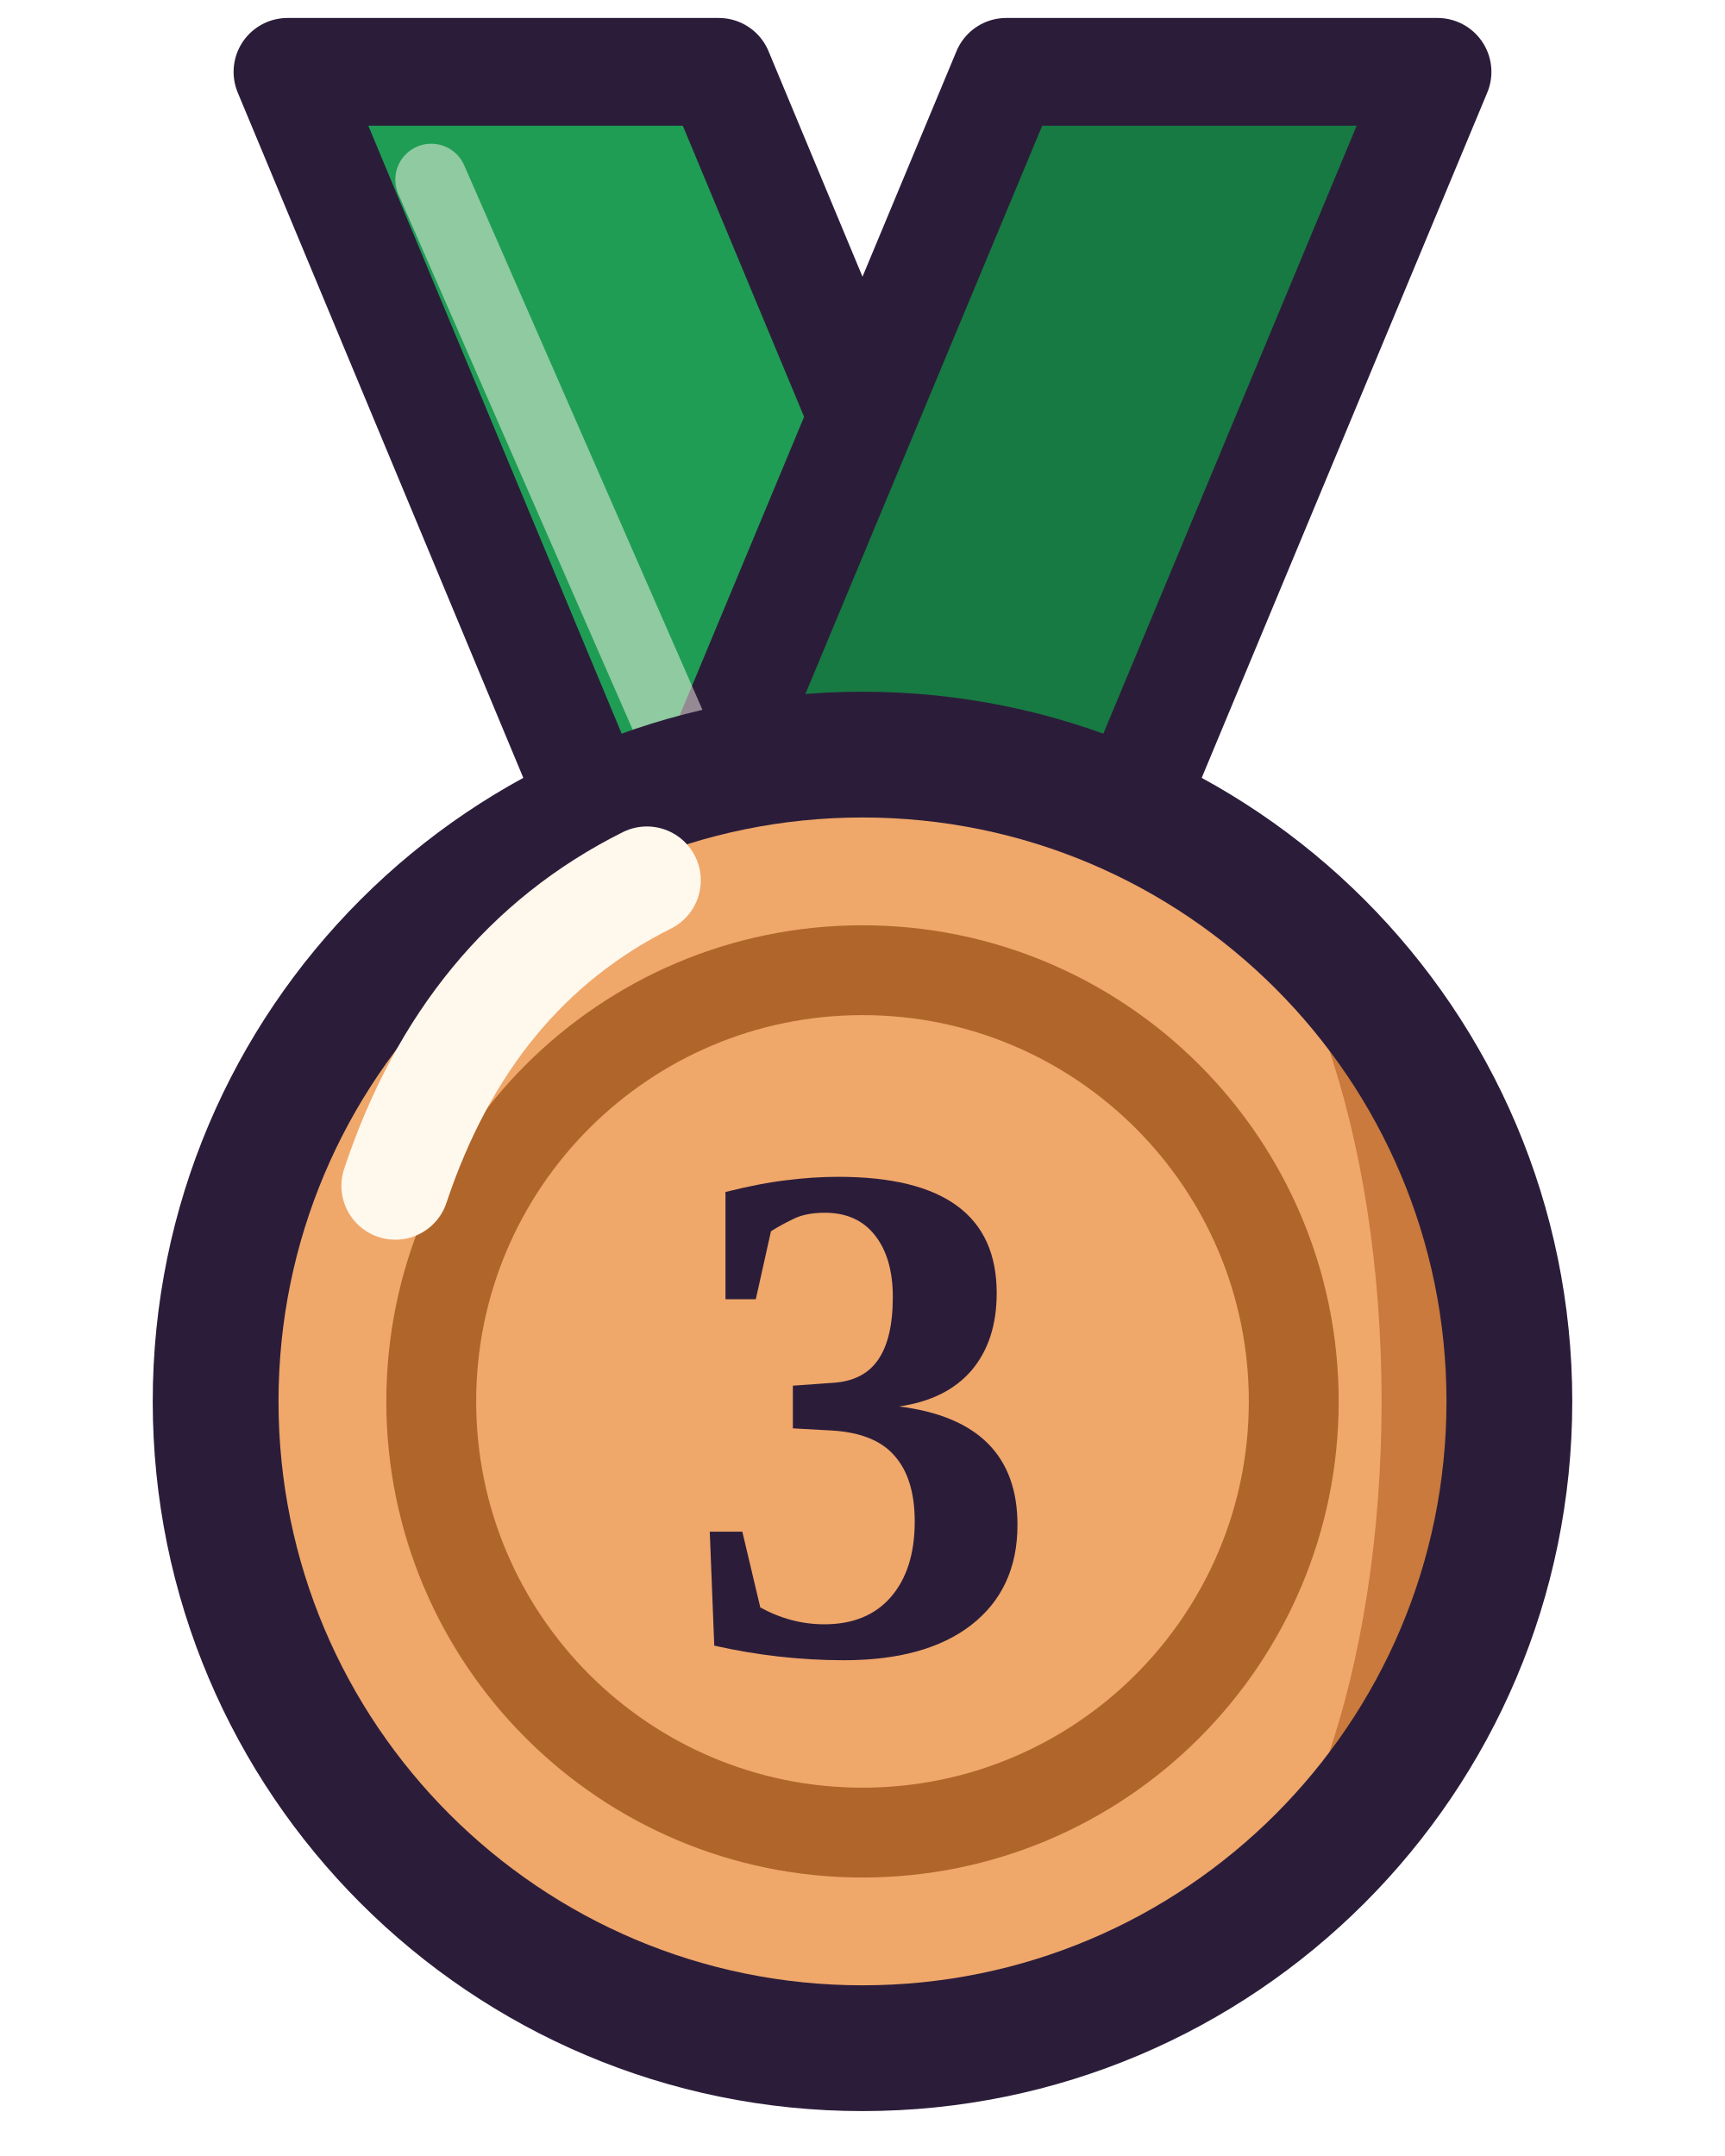
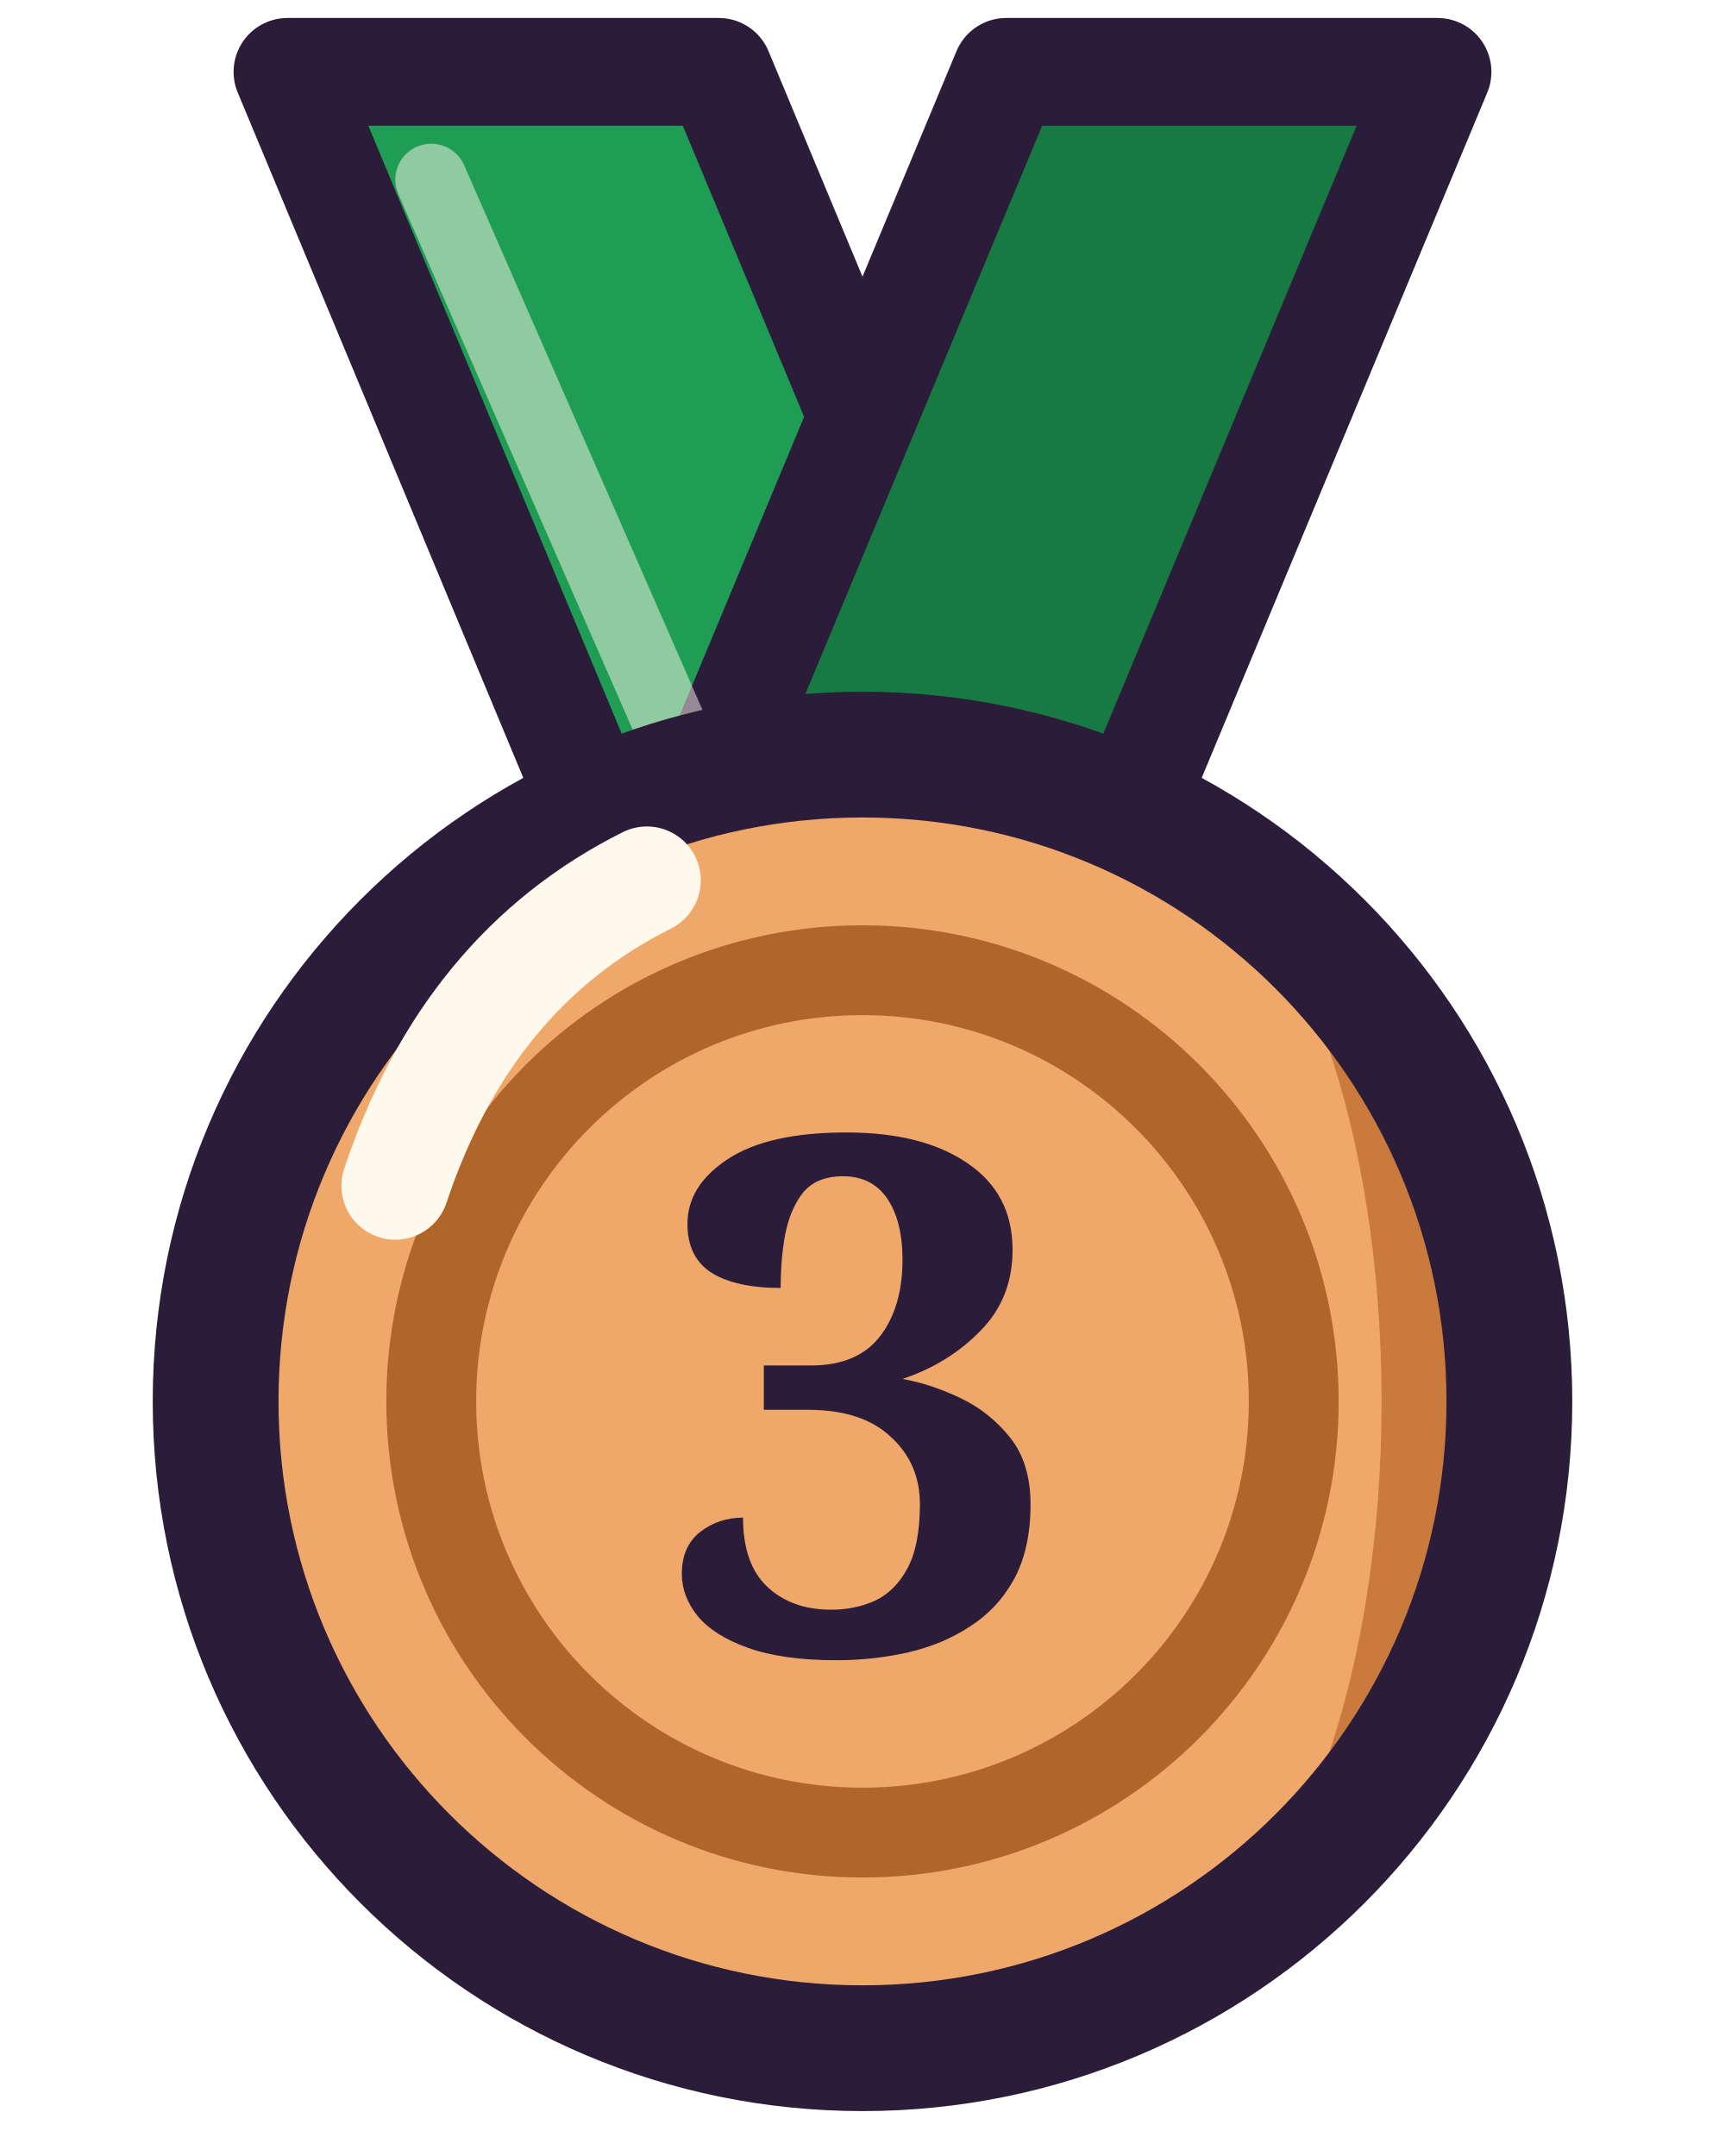
<svg xmlns="http://www.w3.org/2000/svg" viewBox="0 0 48 60">
  <g stroke="#2b1d3a" stroke-width="3" stroke-linejoin="round">
    <path d="M8 2 H20 L30 26 H18 Z" fill="#1f9d55" />
    <path d="M40 2 H28 L18 26 H30 Z" fill="#177a42" />
  </g>
  <path d="M12 5 L19 21" stroke="#fff8ec" stroke-width="2" stroke-linecap="round" opacity="0.5" />
  <circle cx="24" cy="39" r="18" fill="#f0a76a" />
  <path d="M33 23.4 A18 18 0 0 1 33 54.6 A7 16 0 0 0 33 23.4Z" fill="#c97a3c" />
  <circle cx="24" cy="39" r="18" fill="none" stroke="#2b1d3a" stroke-width="3.5" />
  <circle cx="24" cy="39" r="12" fill="none" stroke="#b0652a" stroke-width="2.5" />
-   <text x="24" y="46" text-anchor="middle" font-family="Times New Roman, Tinos, Times, SimSun, Songti SC, STSong, Noto Serif SC, serif" font-size="20" font-weight="900" fill="#2b1d3a">3</text>
+   <text x="24" y="46" text-anchor="middle" font-family="Noto Serif, Noto Serif SC, serif" font-size="20" font-weight="900" fill="#2b1d3a">3</text>
  <path d="M11 33 Q13 27 18 24.5" stroke="#fff8ec" stroke-width="3" fill="none" stroke-linecap="round" />
</svg>
